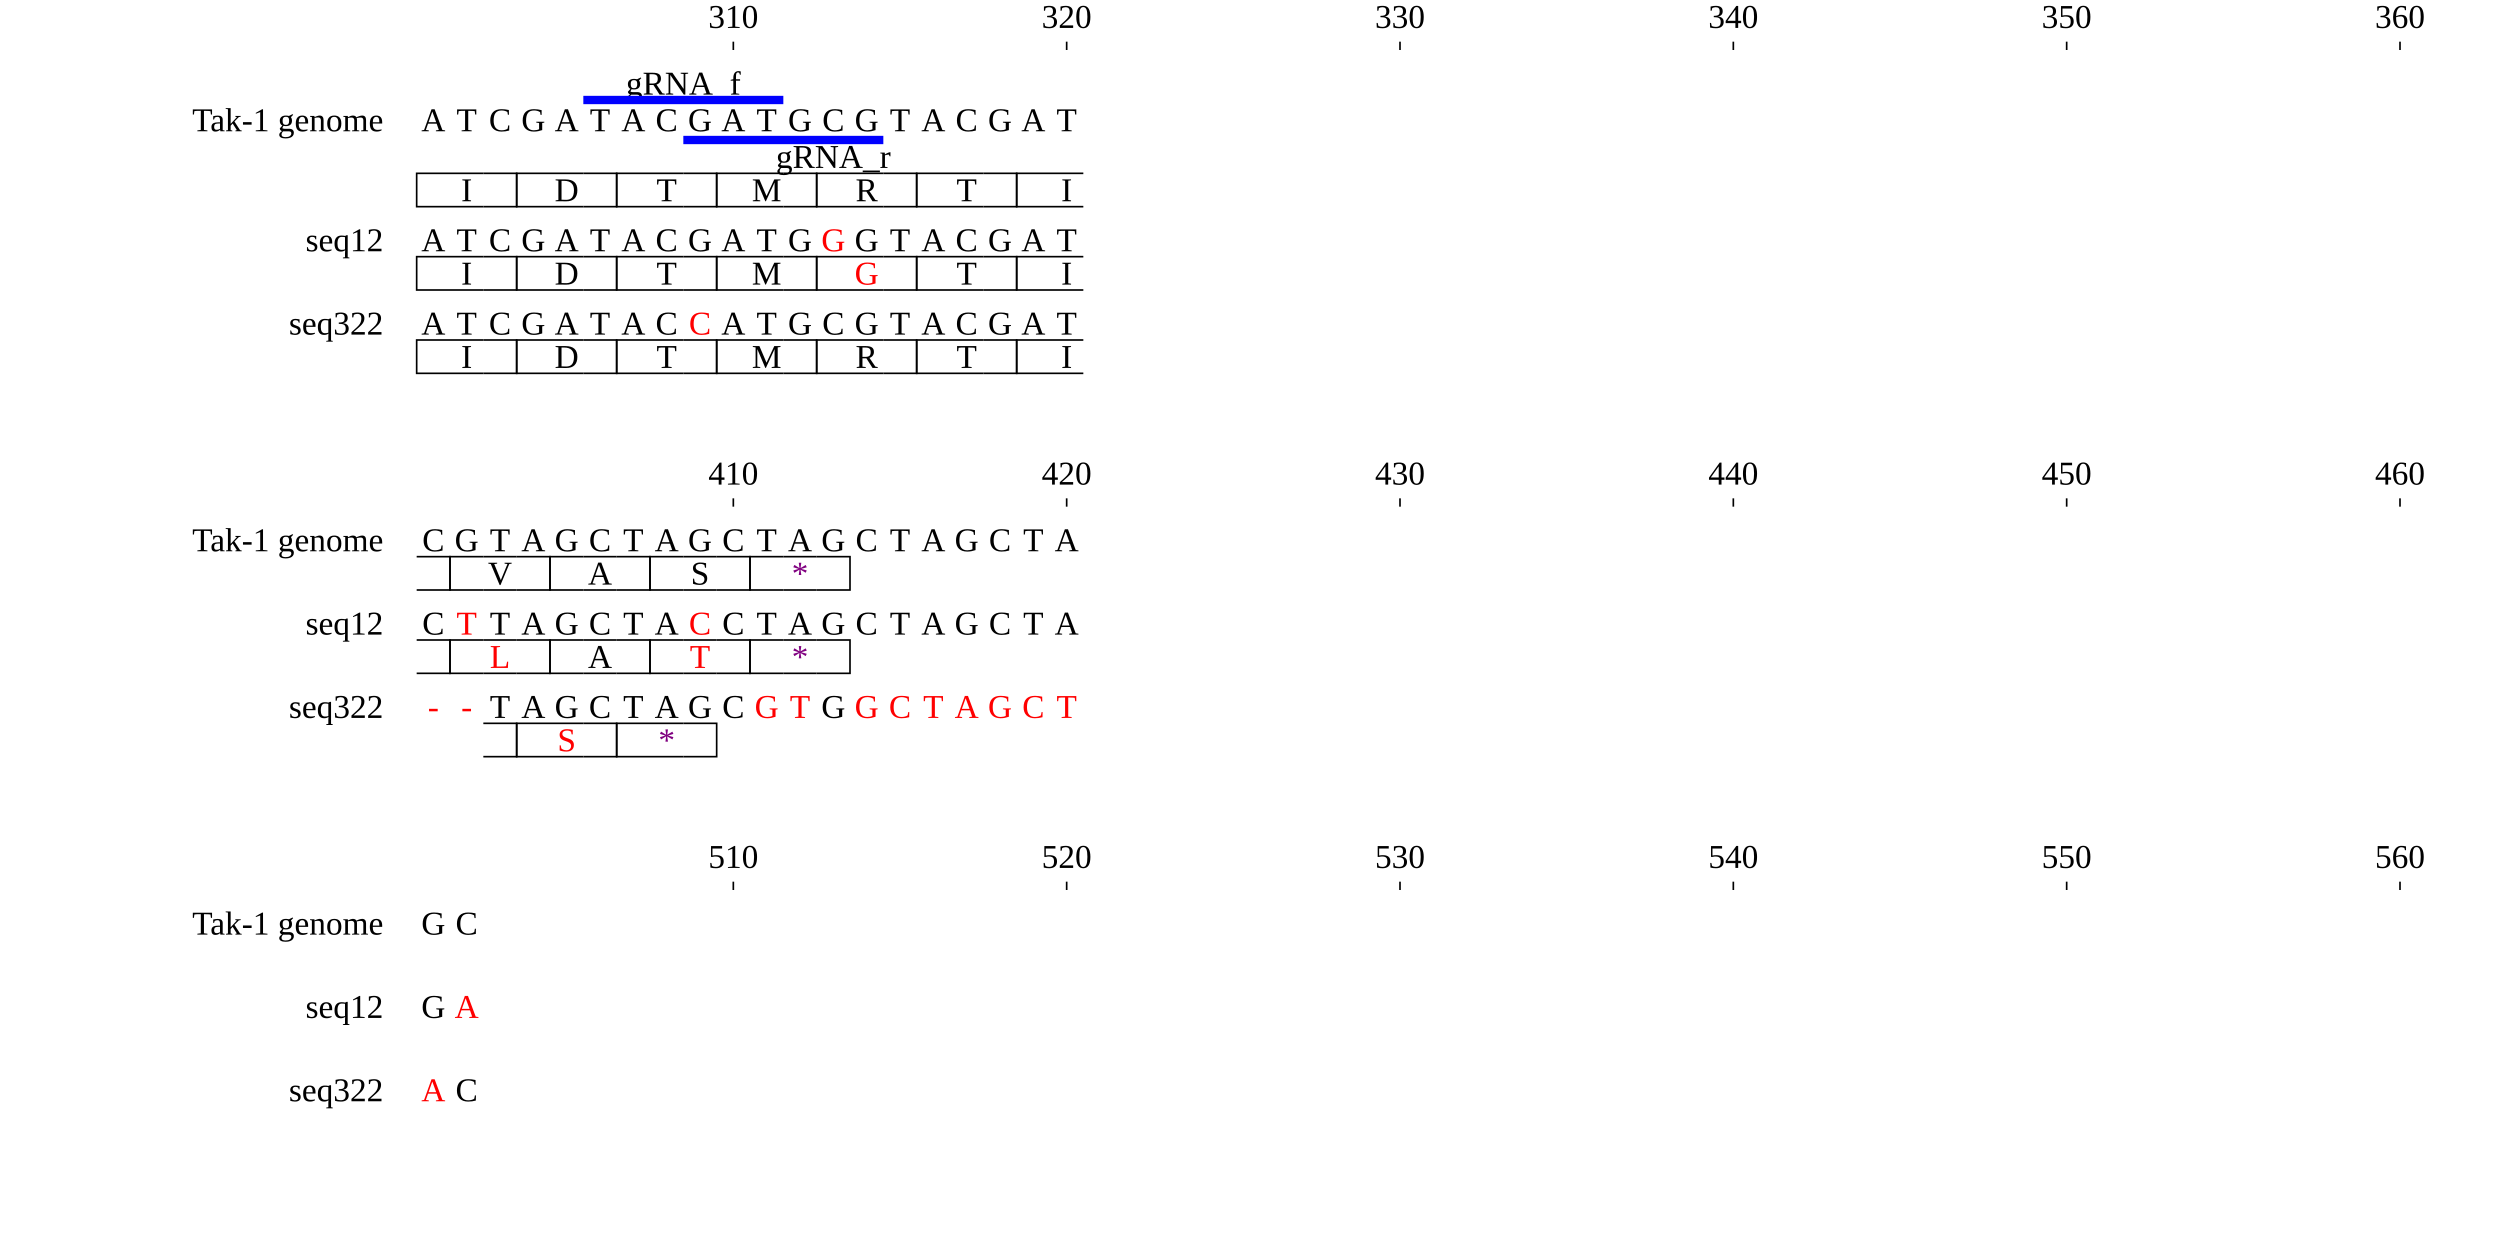
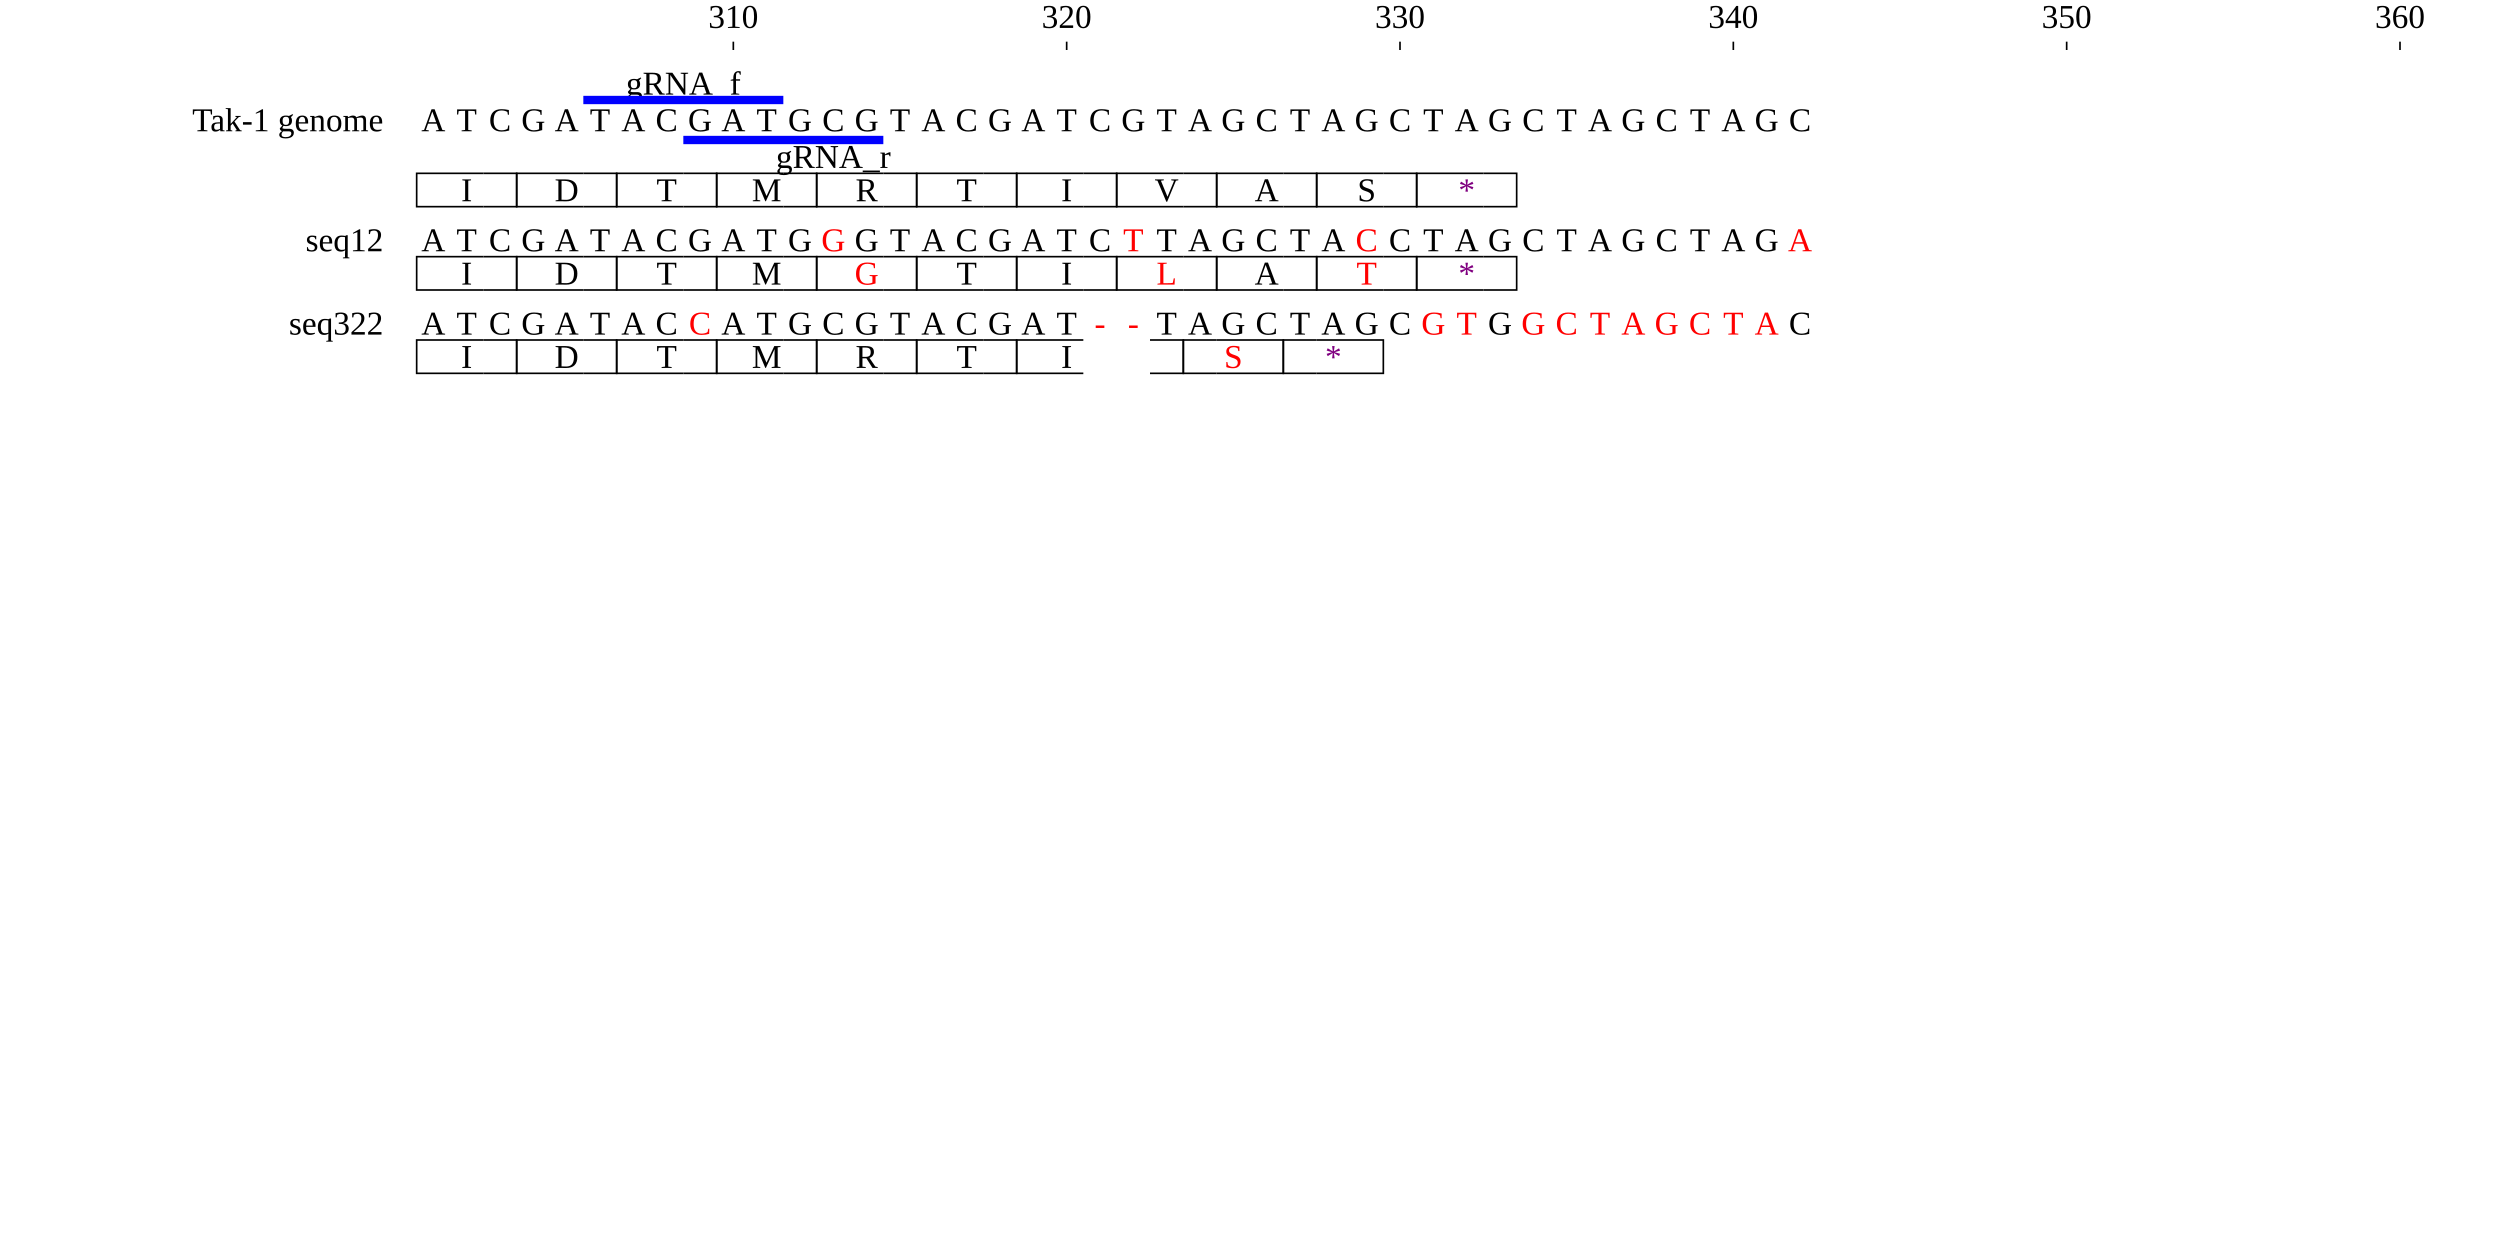
<svg xmins="http://www.w3.org/2000/svg" viewBox="0 0 1500 750">
  <text x="440" y="10.0" fill="black" style="font-size: 20px" text-anchor="middle" dominant-baseline="central">310</text>
  <line x1="440" x2="440" y1="25.0" y2="30.0" stroke="black" />
  <text x="640" y="10.0" fill="black" style="font-size: 20px" text-anchor="middle" dominant-baseline="central">320</text>
  <line x1="640" x2="640" y1="25.0" y2="30.0" stroke="black" />
  <text x="840" y="10.0" fill="black" style="font-size: 20px" text-anchor="middle" dominant-baseline="central">330</text>
  <line x1="840" x2="840" y1="25.0" y2="30.0" stroke="black" />
  <text x="1040" y="10.0" fill="black" style="font-size: 20px" text-anchor="middle" dominant-baseline="central">340</text>
  <line x1="1040" x2="1040" y1="25.0" y2="30.0" stroke="black" />
  <text x="1240" y="10.0" fill="black" style="font-size: 20px" text-anchor="middle" dominant-baseline="central">350</text>
  <line x1="1240" x2="1240" y1="25.0" y2="30.0" stroke="black" />
  <text x="1440" y="10.0" fill="black" style="font-size: 20px" text-anchor="middle" dominant-baseline="central">360</text>
  <line x1="1440" x2="1440" y1="25.0" y2="30.0" stroke="black" />
  <text x="1640" y="10.0" fill="black" style="font-size: 20px" text-anchor="middle" dominant-baseline="central">370</text>
  <line x1="1640" x2="1640" y1="25.0" y2="30.0" stroke="black" />
  <text x="1840" y="10.0" fill="black" style="font-size: 20px" text-anchor="middle" dominant-baseline="central">380</text>
  <line x1="1840" x2="1840" y1="25.0" y2="30.0" stroke="black" />
  <text x="2040" y="10.0" fill="black" style="font-size: 20px" text-anchor="middle" dominant-baseline="central">390</text>
  <line x1="2040" x2="2040" y1="25.0" y2="30.0" stroke="black" />
  <text x="2240" y="10.0" fill="black" style="font-size: 20px" text-anchor="middle" dominant-baseline="central">400</text>
  <line x1="2240" x2="2240" y1="25.0" y2="30.0" stroke="black" />
  <text x="410.0" y="50.0" fill="black" style="font-size: 20px" text-anchor="middle" dominant-baseline="central">gRNA_f</text>
  <line x1="350.0" x2="470.0" y1="60.0" y2="60.0" stroke="blue" stroke-width="5" />
  <text x="230.0" y="72.0" fill="black" style="font-size: 20px" text-anchor="end" dominant-baseline="central">Tak-1 genome</text>
  <text x="260" y="72.0" fill="black" style="font-size: 20px" text-anchor="middle" dominant-baseline="central">A</text>
  <text x="280" y="72.0" fill="black" style="font-size: 20px" text-anchor="middle" dominant-baseline="central">T</text>
  <text x="300" y="72.0" fill="black" style="font-size: 20px" text-anchor="middle" dominant-baseline="central">C</text>
  <text x="320" y="72.0" fill="black" style="font-size: 20px" text-anchor="middle" dominant-baseline="central">G</text>
  <text x="340" y="72.0" fill="black" style="font-size: 20px" text-anchor="middle" dominant-baseline="central">A</text>
  <text x="360" y="72.0" fill="black" style="font-size: 20px" text-anchor="middle" dominant-baseline="central">T</text>
  <text x="380" y="72.0" fill="black" style="font-size: 20px" text-anchor="middle" dominant-baseline="central">A</text>
  <text x="400" y="72.0" fill="black" style="font-size: 20px" text-anchor="middle" dominant-baseline="central">C</text>
  <text x="420" y="72.0" fill="black" style="font-size: 20px" text-anchor="middle" dominant-baseline="central">G</text>
  <text x="440" y="72.0" fill="black" style="font-size: 20px" text-anchor="middle" dominant-baseline="central">A</text>
  <text x="460" y="72.0" fill="black" style="font-size: 20px" text-anchor="middle" dominant-baseline="central">T</text>
  <text x="480" y="72.0" fill="black" style="font-size: 20px" text-anchor="middle" dominant-baseline="central">G</text>
  <text x="500" y="72.0" fill="black" style="font-size: 20px" text-anchor="middle" dominant-baseline="central">C</text>
  <text x="520" y="72.0" fill="black" style="font-size: 20px" text-anchor="middle" dominant-baseline="central">G</text>
  <text x="540" y="72.0" fill="black" style="font-size: 20px" text-anchor="middle" dominant-baseline="central">T</text>
  <text x="560" y="72.0" fill="black" style="font-size: 20px" text-anchor="middle" dominant-baseline="central">A</text>
  <text x="580" y="72.0" fill="black" style="font-size: 20px" text-anchor="middle" dominant-baseline="central">C</text>
  <text x="600" y="72.0" fill="black" style="font-size: 20px" text-anchor="middle" dominant-baseline="central">G</text>
  <text x="620" y="72.0" fill="black" style="font-size: 20px" text-anchor="middle" dominant-baseline="central">A</text>
  <text x="640" y="72.0" fill="black" style="font-size: 20px" text-anchor="middle" dominant-baseline="central">T</text>
+   <text x="660" y="72.0" fill="black" style="font-size: 20px" text-anchor="middle" dominant-baseline="central">C</text>
+   <text x="680" y="72.0" fill="black" style="font-size: 20px" text-anchor="middle" dominant-baseline="central">G</text>
+   <text x="700" y="72.0" fill="black" style="font-size: 20px" text-anchor="middle" dominant-baseline="central">T</text>
+   <text x="720" y="72.0" fill="black" style="font-size: 20px" text-anchor="middle" dominant-baseline="central">A</text>
+   <text x="740" y="72.0" fill="black" style="font-size: 20px" text-anchor="middle" dominant-baseline="central">G</text>
+   <text x="760" y="72.0" fill="black" style="font-size: 20px" text-anchor="middle" dominant-baseline="central">C</text>
+   <text x="780" y="72.0" fill="black" style="font-size: 20px" text-anchor="middle" dominant-baseline="central">T</text>
+   <text x="800" y="72.0" fill="black" style="font-size: 20px" text-anchor="middle" dominant-baseline="central">A</text>
+   <text x="820" y="72.0" fill="black" style="font-size: 20px" text-anchor="middle" dominant-baseline="central">G</text>
+   <text x="840" y="72.0" fill="black" style="font-size: 20px" text-anchor="middle" dominant-baseline="central">C</text>
+   <text x="860" y="72.0" fill="black" style="font-size: 20px" text-anchor="middle" dominant-baseline="central">T</text>
+   <text x="880" y="72.0" fill="black" style="font-size: 20px" text-anchor="middle" dominant-baseline="central">A</text>
+   <text x="900" y="72.0" fill="black" style="font-size: 20px" text-anchor="middle" dominant-baseline="central">G</text>
+   <text x="920" y="72.0" fill="black" style="font-size: 20px" text-anchor="middle" dominant-baseline="central">C</text>
+   <text x="940" y="72.0" fill="black" style="font-size: 20px" text-anchor="middle" dominant-baseline="central">T</text>
+   <text x="960" y="72.0" fill="black" style="font-size: 20px" text-anchor="middle" dominant-baseline="central">A</text>
+   <text x="980" y="72.0" fill="black" style="font-size: 20px" text-anchor="middle" dominant-baseline="central">G</text>
+   <text x="1000" y="72.0" fill="black" style="font-size: 20px" text-anchor="middle" dominant-baseline="central">C</text>
+   <text x="1020" y="72.0" fill="black" style="font-size: 20px" text-anchor="middle" dominant-baseline="central">T</text>
+   <text x="1040" y="72.0" fill="black" style="font-size: 20px" text-anchor="middle" dominant-baseline="central">A</text>
+   <text x="1060" y="72.0" fill="black" style="font-size: 20px" text-anchor="middle" dominant-baseline="central">G</text>
+   <text x="1080" y="72.0" fill="black" style="font-size: 20px" text-anchor="middle" dominant-baseline="central">C</text>
  <text x="500.0" y="94.0" fill="black" style="font-size: 20px" text-anchor="middle" dominant-baseline="central">gRNA_r</text>
  <line x1="410.0" x2="530.0" y1="84.0" y2="84.0" stroke="blue" stroke-width="5" />
  <polyline fill="none" stroke="black" points="270.0,104.0 250.0,104.0 250.0,124.0 270.0,124.0" />
  <line stroke="black" x1="270.0" x2="290.0" y1="104.0" y2="104.0" />
  <line stroke="black" x1="270.0" x2="290.0" y1="124.0" y2="124.0" />
  <text x="280" y="114.0" fill="black" style="font-size: 20px" text-anchor="middle" dominant-baseline="central">I</text>
  <polyline fill="none" stroke="black" points="290.0,104.0 310.0,104.0 310.0,124.0 290.0,124.0" />
  <polyline fill="none" stroke="black" points="330.0,104.0 310.0,104.0 310.0,124.0 330.0,124.0" />
  <line stroke="black" x1="330.0" x2="350.0" y1="104.0" y2="104.0" />
  <line stroke="black" x1="330.0" x2="350.0" y1="124.0" y2="124.0" />
  <text x="340" y="114.0" fill="black" style="font-size: 20px" text-anchor="middle" dominant-baseline="central">D</text>
  <polyline fill="none" stroke="black" points="350.0,104.0 370.0,104.0 370.0,124.0 350.0,124.0" />
  <polyline fill="none" stroke="black" points="390.0,104.0 370.0,104.0 370.0,124.0 390.0,124.0" />
  <line stroke="black" x1="390.0" x2="410.0" y1="104.0" y2="104.0" />
  <line stroke="black" x1="390.0" x2="410.0" y1="124.0" y2="124.0" />
  <text x="400" y="114.0" fill="black" style="font-size: 20px" text-anchor="middle" dominant-baseline="central">T</text>
  <polyline fill="none" stroke="black" points="410.0,104.0 430.0,104.0 430.0,124.0 410.0,124.0" />
  <polyline fill="none" stroke="black" points="450.0,104.0 430.0,104.0 430.0,124.0 450.0,124.0" />
  <line stroke="black" x1="450.0" x2="470.0" y1="104.0" y2="104.0" />
  <line stroke="black" x1="450.0" x2="470.0" y1="124.0" y2="124.0" />
  <text x="460" y="114.0" fill="black" style="font-size: 20px" text-anchor="middle" dominant-baseline="central">M</text>
  <polyline fill="none" stroke="black" points="470.0,104.0 490.0,104.0 490.0,124.0 470.0,124.0" />
  <polyline fill="none" stroke="black" points="510.0,104.0 490.0,104.0 490.0,124.0 510.0,124.0" />
  <line stroke="black" x1="510.0" x2="530.0" y1="104.0" y2="104.0" />
  <line stroke="black" x1="510.0" x2="530.0" y1="124.0" y2="124.0" />
  <text x="520" y="114.0" fill="black" style="font-size: 20px" text-anchor="middle" dominant-baseline="central">R</text>
  <polyline fill="none" stroke="black" points="530.0,104.0 550.0,104.0 550.0,124.0 530.0,124.0" />
  <polyline fill="none" stroke="black" points="570.0,104.0 550.0,104.0 550.0,124.0 570.0,124.0" />
  <line stroke="black" x1="570.0" x2="590.0" y1="104.0" y2="104.0" />
  <line stroke="black" x1="570.0" x2="590.0" y1="124.0" y2="124.0" />
  <text x="580" y="114.0" fill="black" style="font-size: 20px" text-anchor="middle" dominant-baseline="central">T</text>
  <polyline fill="none" stroke="black" points="590.0,104.0 610.0,104.0 610.0,124.0 590.0,124.0" />
  <polyline fill="none" stroke="black" points="630.0,104.0 610.0,104.0 610.0,124.0 630.0,124.0" />
  <line stroke="black" x1="630.0" x2="650.0" y1="104.0" y2="104.0" />
  <line stroke="black" x1="630.0" x2="650.0" y1="124.0" y2="124.0" />
  <text x="640" y="114.0" fill="black" style="font-size: 20px" text-anchor="middle" dominant-baseline="central">I</text>
+   <polyline fill="none" stroke="black" points="650.0,104.0 670.0,104.0 670.0,124.0 650.0,124.0" />
+   <polyline fill="none" stroke="black" points="690.0,104.0 670.0,104.0 670.0,124.0 690.0,124.0" />
+   <line stroke="black" x1="690.0" x2="710.0" y1="104.0" y2="104.0" />
+   <line stroke="black" x1="690.0" x2="710.0" y1="124.0" y2="124.0" />
+   <text x="700" y="114.0" fill="black" style="font-size: 20px" text-anchor="middle" dominant-baseline="central">V</text>
+   <polyline fill="none" stroke="black" points="710.0,104.0 730.0,104.0 730.0,124.0 710.0,124.0" />
+   <polyline fill="none" stroke="black" points="750.0,104.0 730.0,104.0 730.0,124.0 750.0,124.0" />
+   <line stroke="black" x1="750.0" x2="770.0" y1="104.0" y2="104.0" />
+   <line stroke="black" x1="750.0" x2="770.0" y1="124.0" y2="124.0" />
+   <text x="760" y="114.0" fill="black" style="font-size: 20px" text-anchor="middle" dominant-baseline="central">A</text>
+   <polyline fill="none" stroke="black" points="770.0,104.0 790.0,104.0 790.0,124.0 770.0,124.0" />
+   <polyline fill="none" stroke="black" points="810.0,104.0 790.0,104.0 790.0,124.0 810.0,124.0" />
+   <line stroke="black" x1="810.0" x2="830.0" y1="104.0" y2="104.0" />
+   <line stroke="black" x1="810.0" x2="830.0" y1="124.0" y2="124.0" />
+   <text x="820" y="114.0" fill="black" style="font-size: 20px" text-anchor="middle" dominant-baseline="central">S</text>
+   <polyline fill="none" stroke="black" points="830.0,104.0 850.0,104.0 850.0,124.0 830.0,124.0" />
+   <polyline fill="none" stroke="black" points="870.0,104.0 850.0,104.0 850.0,124.0 870.0,124.0" />
+   <line stroke="black" x1="870.0" x2="890.0" y1="104.0" y2="104.0" />
+   <line stroke="black" x1="870.0" x2="890.0" y1="124.0" y2="124.0" />
+   <text x="880" y="114.0" fill="purple" style="font-size: 20px" text-anchor="middle" dominant-baseline="central">*</text>
+   <polyline fill="none" stroke="black" points="890.0,104.0 910.0,104.0 910.0,124.0 890.0,124.0" />
  <text x="230.0" y="144.0" fill="black" style="font-size: 20px" text-anchor="end" dominant-baseline="central">seq12</text>
  <text x="260" y="144.0" fill="black" style="font-size: 20px" text-anchor="middle" dominant-baseline="central">A</text>
  <text x="280" y="144.0" fill="black" style="font-size: 20px" text-anchor="middle" dominant-baseline="central">T</text>
  <text x="300" y="144.0" fill="black" style="font-size: 20px" text-anchor="middle" dominant-baseline="central">C</text>
  <text x="320" y="144.0" fill="black" style="font-size: 20px" text-anchor="middle" dominant-baseline="central">G</text>
  <text x="340" y="144.0" fill="black" style="font-size: 20px" text-anchor="middle" dominant-baseline="central">A</text>
  <text x="360" y="144.0" fill="black" style="font-size: 20px" text-anchor="middle" dominant-baseline="central">T</text>
  <text x="380" y="144.0" fill="black" style="font-size: 20px" text-anchor="middle" dominant-baseline="central">A</text>
  <text x="400" y="144.0" fill="black" style="font-size: 20px" text-anchor="middle" dominant-baseline="central">C</text>
  <text x="420" y="144.0" fill="black" style="font-size: 20px" text-anchor="middle" dominant-baseline="central">G</text>
  <text x="440" y="144.0" fill="black" style="font-size: 20px" text-anchor="middle" dominant-baseline="central">A</text>
  <text x="460" y="144.0" fill="black" style="font-size: 20px" text-anchor="middle" dominant-baseline="central">T</text>
  <text x="480" y="144.0" fill="black" style="font-size: 20px" text-anchor="middle" dominant-baseline="central">G</text>
  <text x="500" y="144.0" fill="red" style="font-size: 20px" text-anchor="middle" dominant-baseline="central">G</text>
  <text x="520" y="144.0" fill="black" style="font-size: 20px" text-anchor="middle" dominant-baseline="central">G</text>
  <text x="540" y="144.0" fill="black" style="font-size: 20px" text-anchor="middle" dominant-baseline="central">T</text>
  <text x="560" y="144.0" fill="black" style="font-size: 20px" text-anchor="middle" dominant-baseline="central">A</text>
  <text x="580" y="144.0" fill="black" style="font-size: 20px" text-anchor="middle" dominant-baseline="central">C</text>
  <text x="600" y="144.0" fill="black" style="font-size: 20px" text-anchor="middle" dominant-baseline="central">G</text>
  <text x="620" y="144.0" fill="black" style="font-size: 20px" text-anchor="middle" dominant-baseline="central">A</text>
  <text x="640" y="144.0" fill="black" style="font-size: 20px" text-anchor="middle" dominant-baseline="central">T</text>
+   <text x="660" y="144.0" fill="black" style="font-size: 20px" text-anchor="middle" dominant-baseline="central">C</text>
+   <text x="680" y="144.0" fill="red" style="font-size: 20px" text-anchor="middle" dominant-baseline="central">T</text>
+   <text x="700" y="144.0" fill="black" style="font-size: 20px" text-anchor="middle" dominant-baseline="central">T</text>
+   <text x="720" y="144.0" fill="black" style="font-size: 20px" text-anchor="middle" dominant-baseline="central">A</text>
+   <text x="740" y="144.0" fill="black" style="font-size: 20px" text-anchor="middle" dominant-baseline="central">G</text>
+   <text x="760" y="144.0" fill="black" style="font-size: 20px" text-anchor="middle" dominant-baseline="central">C</text>
+   <text x="780" y="144.0" fill="black" style="font-size: 20px" text-anchor="middle" dominant-baseline="central">T</text>
+   <text x="800" y="144.0" fill="black" style="font-size: 20px" text-anchor="middle" dominant-baseline="central">A</text>
+   <text x="820" y="144.0" fill="red" style="font-size: 20px" text-anchor="middle" dominant-baseline="central">C</text>
+   <text x="840" y="144.0" fill="black" style="font-size: 20px" text-anchor="middle" dominant-baseline="central">C</text>
+   <text x="860" y="144.0" fill="black" style="font-size: 20px" text-anchor="middle" dominant-baseline="central">T</text>
+   <text x="880" y="144.0" fill="black" style="font-size: 20px" text-anchor="middle" dominant-baseline="central">A</text>
+   <text x="900" y="144.0" fill="black" style="font-size: 20px" text-anchor="middle" dominant-baseline="central">G</text>
+   <text x="920" y="144.0" fill="black" style="font-size: 20px" text-anchor="middle" dominant-baseline="central">C</text>
+   <text x="940" y="144.0" fill="black" style="font-size: 20px" text-anchor="middle" dominant-baseline="central">T</text>
+   <text x="960" y="144.0" fill="black" style="font-size: 20px" text-anchor="middle" dominant-baseline="central">A</text>
+   <text x="980" y="144.0" fill="black" style="font-size: 20px" text-anchor="middle" dominant-baseline="central">G</text>
+   <text x="1000" y="144.0" fill="black" style="font-size: 20px" text-anchor="middle" dominant-baseline="central">C</text>
+   <text x="1020" y="144.0" fill="black" style="font-size: 20px" text-anchor="middle" dominant-baseline="central">T</text>
+   <text x="1040" y="144.0" fill="black" style="font-size: 20px" text-anchor="middle" dominant-baseline="central">A</text>
+   <text x="1060" y="144.0" fill="black" style="font-size: 20px" text-anchor="middle" dominant-baseline="central">G</text>
+   <text x="1080" y="144.0" fill="red" style="font-size: 20px" text-anchor="middle" dominant-baseline="central">A</text>
  <polyline fill="none" stroke="black" points="270.0,154.0 250.0,154.0 250.0,174.0 270.0,174.0" />
  <line stroke="black" x1="270.0" x2="290.0" y1="154.0" y2="154.0" />
  <line stroke="black" x1="270.0" x2="290.0" y1="174.0" y2="174.0" />
  <text x="280" y="164.0" fill="black" style="font-size: 20px" text-anchor="middle" dominant-baseline="central">I</text>
  <polyline fill="none" stroke="black" points="290.0,154.0 310.0,154.0 310.0,174.0 290.0,174.0" />
  <polyline fill="none" stroke="black" points="330.0,154.0 310.0,154.0 310.0,174.0 330.0,174.0" />
  <line stroke="black" x1="330.0" x2="350.0" y1="154.0" y2="154.0" />
  <line stroke="black" x1="330.0" x2="350.0" y1="174.0" y2="174.0" />
  <text x="340" y="164.0" fill="black" style="font-size: 20px" text-anchor="middle" dominant-baseline="central">D</text>
  <polyline fill="none" stroke="black" points="350.0,154.0 370.0,154.0 370.0,174.0 350.0,174.0" />
  <polyline fill="none" stroke="black" points="390.0,154.0 370.0,154.0 370.0,174.0 390.0,174.0" />
  <line stroke="black" x1="390.0" x2="410.0" y1="154.0" y2="154.0" />
  <line stroke="black" x1="390.0" x2="410.0" y1="174.0" y2="174.0" />
  <text x="400" y="164.0" fill="black" style="font-size: 20px" text-anchor="middle" dominant-baseline="central">T</text>
  <polyline fill="none" stroke="black" points="410.0,154.0 430.0,154.0 430.0,174.0 410.0,174.0" />
  <polyline fill="none" stroke="black" points="450.0,154.0 430.0,154.0 430.0,174.0 450.0,174.0" />
  <line stroke="black" x1="450.0" x2="470.0" y1="154.0" y2="154.0" />
  <line stroke="black" x1="450.0" x2="470.0" y1="174.0" y2="174.0" />
  <text x="460" y="164.0" fill="black" style="font-size: 20px" text-anchor="middle" dominant-baseline="central">M</text>
  <polyline fill="none" stroke="black" points="470.0,154.0 490.0,154.0 490.0,174.0 470.0,174.0" />
  <polyline fill="none" stroke="black" points="510.0,154.0 490.0,154.0 490.0,174.0 510.0,174.0" />
  <line stroke="black" x1="510.0" x2="530.0" y1="154.0" y2="154.0" />
  <line stroke="black" x1="510.0" x2="530.0" y1="174.0" y2="174.0" />
  <text x="520" y="164.0" fill="red" style="font-size: 20px" text-anchor="middle" dominant-baseline="central">G</text>
  <polyline fill="none" stroke="black" points="530.0,154.0 550.0,154.0 550.0,174.0 530.0,174.0" />
  <polyline fill="none" stroke="black" points="570.0,154.0 550.0,154.0 550.0,174.0 570.0,174.0" />
  <line stroke="black" x1="570.0" x2="590.0" y1="154.0" y2="154.0" />
  <line stroke="black" x1="570.0" x2="590.0" y1="174.0" y2="174.0" />
  <text x="580" y="164.0" fill="black" style="font-size: 20px" text-anchor="middle" dominant-baseline="central">T</text>
  <polyline fill="none" stroke="black" points="590.0,154.0 610.0,154.0 610.0,174.0 590.0,174.0" />
  <polyline fill="none" stroke="black" points="630.0,154.0 610.0,154.0 610.0,174.0 630.0,174.0" />
  <line stroke="black" x1="630.0" x2="650.0" y1="154.0" y2="154.0" />
  <line stroke="black" x1="630.0" x2="650.0" y1="174.0" y2="174.0" />
  <text x="640" y="164.0" fill="black" style="font-size: 20px" text-anchor="middle" dominant-baseline="central">I</text>
+   <polyline fill="none" stroke="black" points="650.0,154.0 670.0,154.0 670.0,174.0 650.0,174.0" />
+   <polyline fill="none" stroke="black" points="690.0,154.0 670.0,154.0 670.0,174.0 690.0,174.0" />
+   <line stroke="black" x1="690.0" x2="710.0" y1="154.0" y2="154.0" />
+   <line stroke="black" x1="690.0" x2="710.0" y1="174.0" y2="174.0" />
+   <text x="700" y="164.0" fill="red" style="font-size: 20px" text-anchor="middle" dominant-baseline="central">L</text>
+   <polyline fill="none" stroke="black" points="710.0,154.0 730.0,154.0 730.0,174.0 710.0,174.0" />
+   <polyline fill="none" stroke="black" points="750.0,154.0 730.0,154.0 730.0,174.0 750.0,174.0" />
+   <line stroke="black" x1="750.0" x2="770.0" y1="154.0" y2="154.0" />
+   <line stroke="black" x1="750.0" x2="770.0" y1="174.0" y2="174.0" />
+   <text x="760" y="164.0" fill="black" style="font-size: 20px" text-anchor="middle" dominant-baseline="central">A</text>
+   <polyline fill="none" stroke="black" points="770.0,154.0 790.0,154.0 790.0,174.0 770.0,174.0" />
+   <polyline fill="none" stroke="black" points="810.0,154.0 790.0,154.0 790.0,174.0 810.0,174.0" />
+   <line stroke="black" x1="810.0" x2="830.0" y1="154.0" y2="154.0" />
+   <line stroke="black" x1="810.0" x2="830.0" y1="174.0" y2="174.0" />
+   <text x="820" y="164.0" fill="red" style="font-size: 20px" text-anchor="middle" dominant-baseline="central">T</text>
+   <polyline fill="none" stroke="black" points="830.0,154.0 850.0,154.0 850.0,174.0 830.0,174.0" />
+   <polyline fill="none" stroke="black" points="870.0,154.0 850.0,154.0 850.0,174.0 870.0,174.0" />
+   <line stroke="black" x1="870.0" x2="890.0" y1="154.0" y2="154.0" />
+   <line stroke="black" x1="870.0" x2="890.0" y1="174.0" y2="174.0" />
+   <text x="880" y="164.0" fill="purple" style="font-size: 20px" text-anchor="middle" dominant-baseline="central">*</text>
+   <polyline fill="none" stroke="black" points="890.0,154.0 910.0,154.0 910.0,174.0 890.0,174.0" />
  <text x="230.0" y="194.0" fill="black" style="font-size: 20px" text-anchor="end" dominant-baseline="central">seq322</text>
  <text x="260" y="194.0" fill="black" style="font-size: 20px" text-anchor="middle" dominant-baseline="central">A</text>
  <text x="280" y="194.0" fill="black" style="font-size: 20px" text-anchor="middle" dominant-baseline="central">T</text>
  <text x="300" y="194.0" fill="black" style="font-size: 20px" text-anchor="middle" dominant-baseline="central">C</text>
  <text x="320" y="194.0" fill="black" style="font-size: 20px" text-anchor="middle" dominant-baseline="central">G</text>
  <text x="340" y="194.0" fill="black" style="font-size: 20px" text-anchor="middle" dominant-baseline="central">A</text>
  <text x="360" y="194.0" fill="black" style="font-size: 20px" text-anchor="middle" dominant-baseline="central">T</text>
  <text x="380" y="194.0" fill="black" style="font-size: 20px" text-anchor="middle" dominant-baseline="central">A</text>
  <text x="400" y="194.0" fill="black" style="font-size: 20px" text-anchor="middle" dominant-baseline="central">C</text>
  <text x="420" y="194.0" fill="red" style="font-size: 20px" text-anchor="middle" dominant-baseline="central">C</text>
  <text x="440" y="194.0" fill="black" style="font-size: 20px" text-anchor="middle" dominant-baseline="central">A</text>
  <text x="460" y="194.0" fill="black" style="font-size: 20px" text-anchor="middle" dominant-baseline="central">T</text>
  <text x="480" y="194.0" fill="black" style="font-size: 20px" text-anchor="middle" dominant-baseline="central">G</text>
  <text x="500" y="194.0" fill="black" style="font-size: 20px" text-anchor="middle" dominant-baseline="central">C</text>
  <text x="520" y="194.0" fill="black" style="font-size: 20px" text-anchor="middle" dominant-baseline="central">G</text>
  <text x="540" y="194.0" fill="black" style="font-size: 20px" text-anchor="middle" dominant-baseline="central">T</text>
  <text x="560" y="194.0" fill="black" style="font-size: 20px" text-anchor="middle" dominant-baseline="central">A</text>
  <text x="580" y="194.0" fill="black" style="font-size: 20px" text-anchor="middle" dominant-baseline="central">C</text>
  <text x="600" y="194.0" fill="black" style="font-size: 20px" text-anchor="middle" dominant-baseline="central">G</text>
  <text x="620" y="194.0" fill="black" style="font-size: 20px" text-anchor="middle" dominant-baseline="central">A</text>
  <text x="640" y="194.0" fill="black" style="font-size: 20px" text-anchor="middle" dominant-baseline="central">T</text>
+   <text x="660" y="194.0" fill="red" style="font-size: 20px" text-anchor="middle" dominant-baseline="central">-</text>
+   <text x="680" y="194.0" fill="red" style="font-size: 20px" text-anchor="middle" dominant-baseline="central">-</text>
+   <text x="700" y="194.0" fill="black" style="font-size: 20px" text-anchor="middle" dominant-baseline="central">T</text>
+   <text x="720" y="194.0" fill="black" style="font-size: 20px" text-anchor="middle" dominant-baseline="central">A</text>
+   <text x="740" y="194.0" fill="black" style="font-size: 20px" text-anchor="middle" dominant-baseline="central">G</text>
+   <text x="760" y="194.0" fill="black" style="font-size: 20px" text-anchor="middle" dominant-baseline="central">C</text>
+   <text x="780" y="194.0" fill="black" style="font-size: 20px" text-anchor="middle" dominant-baseline="central">T</text>
+   <text x="800" y="194.0" fill="black" style="font-size: 20px" text-anchor="middle" dominant-baseline="central">A</text>
+   <text x="820" y="194.0" fill="black" style="font-size: 20px" text-anchor="middle" dominant-baseline="central">G</text>
+   <text x="840" y="194.0" fill="black" style="font-size: 20px" text-anchor="middle" dominant-baseline="central">C</text>
+   <text x="860" y="194.0" fill="red" style="font-size: 20px" text-anchor="middle" dominant-baseline="central">G</text>
+   <text x="880" y="194.0" fill="red" style="font-size: 20px" text-anchor="middle" dominant-baseline="central">T</text>
+   <text x="900" y="194.0" fill="black" style="font-size: 20px" text-anchor="middle" dominant-baseline="central">G</text>
+   <text x="920" y="194.0" fill="red" style="font-size: 20px" text-anchor="middle" dominant-baseline="central">G</text>
+   <text x="940" y="194.0" fill="red" style="font-size: 20px" text-anchor="middle" dominant-baseline="central">C</text>
+   <text x="960" y="194.0" fill="red" style="font-size: 20px" text-anchor="middle" dominant-baseline="central">T</text>
+   <text x="980" y="194.0" fill="red" style="font-size: 20px" text-anchor="middle" dominant-baseline="central">A</text>
+   <text x="1000" y="194.0" fill="red" style="font-size: 20px" text-anchor="middle" dominant-baseline="central">G</text>
+   <text x="1020" y="194.0" fill="red" style="font-size: 20px" text-anchor="middle" dominant-baseline="central">C</text>
+   <text x="1040" y="194.0" fill="red" style="font-size: 20px" text-anchor="middle" dominant-baseline="central">T</text>
+   <text x="1060" y="194.0" fill="red" style="font-size: 20px" text-anchor="middle" dominant-baseline="central">A</text>
+   <text x="1080" y="194.0" fill="black" style="font-size: 20px" text-anchor="middle" dominant-baseline="central">C</text>
  <polyline fill="none" stroke="black" points="270.0,204.0 250.0,204.0 250.0,224.0 270.0,224.0" />
  <line stroke="black" x1="270.0" x2="290.0" y1="204.0" y2="204.0" />
  <line stroke="black" x1="270.0" x2="290.0" y1="224.0" y2="224.0" />
  <text x="280" y="214.0" fill="black" style="font-size: 20px" text-anchor="middle" dominant-baseline="central">I</text>
  <polyline fill="none" stroke="black" points="290.0,204.0 310.0,204.0 310.0,224.0 290.0,224.0" />
  <polyline fill="none" stroke="black" points="330.0,204.0 310.0,204.0 310.0,224.0 330.0,224.0" />
  <line stroke="black" x1="330.0" x2="350.0" y1="204.0" y2="204.0" />
  <line stroke="black" x1="330.0" x2="350.0" y1="224.0" y2="224.0" />
  <text x="340" y="214.0" fill="black" style="font-size: 20px" text-anchor="middle" dominant-baseline="central">D</text>
  <polyline fill="none" stroke="black" points="350.0,204.0 370.0,204.0 370.0,224.0 350.0,224.0" />
  <polyline fill="none" stroke="black" points="390.0,204.0 370.0,204.0 370.0,224.0 390.0,224.0" />
  <line stroke="black" x1="390.0" x2="410.0" y1="204.0" y2="204.0" />
  <line stroke="black" x1="390.0" x2="410.0" y1="224.0" y2="224.0" />
  <text x="400" y="214.0" fill="black" style="font-size: 20px" text-anchor="middle" dominant-baseline="central">T</text>
  <polyline fill="none" stroke="black" points="410.0,204.0 430.0,204.0 430.0,224.0 410.0,224.0" />
  <polyline fill="none" stroke="black" points="450.0,204.0 430.0,204.0 430.0,224.0 450.0,224.0" />
  <line stroke="black" x1="450.0" x2="470.0" y1="204.0" y2="204.0" />
  <line stroke="black" x1="450.0" x2="470.0" y1="224.0" y2="224.0" />
  <text x="460" y="214.0" fill="black" style="font-size: 20px" text-anchor="middle" dominant-baseline="central">M</text>
  <polyline fill="none" stroke="black" points="470.0,204.0 490.0,204.0 490.0,224.0 470.0,224.0" />
  <polyline fill="none" stroke="black" points="510.0,204.0 490.0,204.0 490.0,224.0 510.0,224.0" />
  <line stroke="black" x1="510.0" x2="530.0" y1="204.0" y2="204.0" />
  <line stroke="black" x1="510.0" x2="530.0" y1="224.0" y2="224.0" />
  <text x="520" y="214.0" fill="black" style="font-size: 20px" text-anchor="middle" dominant-baseline="central">R</text>
  <polyline fill="none" stroke="black" points="530.0,204.0 550.0,204.0 550.0,224.0 530.0,224.0" />
  <polyline fill="none" stroke="black" points="570.0,204.0 550.0,204.0 550.0,224.0 570.0,224.0" />
  <line stroke="black" x1="570.0" x2="590.0" y1="204.0" y2="204.0" />
  <line stroke="black" x1="570.0" x2="590.0" y1="224.0" y2="224.0" />
  <text x="580" y="214.0" fill="black" style="font-size: 20px" text-anchor="middle" dominant-baseline="central">T</text>
  <polyline fill="none" stroke="black" points="590.0,204.0 610.0,204.0 610.0,224.0 590.0,224.0" />
  <polyline fill="none" stroke="black" points="630.0,204.0 610.0,204.0 610.0,224.0 630.0,224.0" />
  <line stroke="black" x1="630.0" x2="650.0" y1="204.0" y2="204.0" />
  <line stroke="black" x1="630.0" x2="650.0" y1="224.0" y2="224.0" />
  <text x="640" y="214.0" fill="black" style="font-size: 20px" text-anchor="middle" dominant-baseline="central">I</text>
-   <text x="440" y="284.0" fill="black" style="font-size: 20px" text-anchor="middle" dominant-baseline="central">410</text>
-   <line x1="440" x2="440" y1="299.0" y2="304.0" stroke="black" />
-   <text x="640" y="284.0" fill="black" style="font-size: 20px" text-anchor="middle" dominant-baseline="central">420</text>
-   <line x1="640" x2="640" y1="299.0" y2="304.0" stroke="black" />
-   <text x="840" y="284.0" fill="black" style="font-size: 20px" text-anchor="middle" dominant-baseline="central">430</text>
-   <line x1="840" x2="840" y1="299.0" y2="304.0" stroke="black" />
-   <text x="1040" y="284.0" fill="black" style="font-size: 20px" text-anchor="middle" dominant-baseline="central">440</text>
-   <line x1="1040" x2="1040" y1="299.0" y2="304.0" stroke="black" />
-   <text x="1240" y="284.0" fill="black" style="font-size: 20px" text-anchor="middle" dominant-baseline="central">450</text>
-   <line x1="1240" x2="1240" y1="299.0" y2="304.0" stroke="black" />
-   <text x="1440" y="284.0" fill="black" style="font-size: 20px" text-anchor="middle" dominant-baseline="central">460</text>
-   <line x1="1440" x2="1440" y1="299.0" y2="304.0" stroke="black" />
-   <text x="1640" y="284.0" fill="black" style="font-size: 20px" text-anchor="middle" dominant-baseline="central">470</text>
-   <line x1="1640" x2="1640" y1="299.0" y2="304.0" stroke="black" />
-   <text x="1840" y="284.0" fill="black" style="font-size: 20px" text-anchor="middle" dominant-baseline="central">480</text>
-   <line x1="1840" x2="1840" y1="299.0" y2="304.0" stroke="black" />
-   <text x="2040" y="284.0" fill="black" style="font-size: 20px" text-anchor="middle" dominant-baseline="central">490</text>
-   <line x1="2040" x2="2040" y1="299.0" y2="304.0" stroke="black" />
-   <text x="2240" y="284.0" fill="black" style="font-size: 20px" text-anchor="middle" dominant-baseline="central">500</text>
-   <line x1="2240" x2="2240" y1="299.0" y2="304.0" stroke="black" />
-   <text x="230.0" y="324.0" fill="black" style="font-size: 20px" text-anchor="end" dominant-baseline="central">Tak-1 genome</text>
-   <text x="260" y="324.0" fill="black" style="font-size: 20px" text-anchor="middle" dominant-baseline="central">C</text>
-   <text x="280" y="324.0" fill="black" style="font-size: 20px" text-anchor="middle" dominant-baseline="central">G</text>
-   <text x="300" y="324.0" fill="black" style="font-size: 20px" text-anchor="middle" dominant-baseline="central">T</text>
-   <text x="320" y="324.0" fill="black" style="font-size: 20px" text-anchor="middle" dominant-baseline="central">A</text>
-   <text x="340" y="324.0" fill="black" style="font-size: 20px" text-anchor="middle" dominant-baseline="central">G</text>
-   <text x="360" y="324.0" fill="black" style="font-size: 20px" text-anchor="middle" dominant-baseline="central">C</text>
-   <text x="380" y="324.0" fill="black" style="font-size: 20px" text-anchor="middle" dominant-baseline="central">T</text>
-   <text x="400" y="324.0" fill="black" style="font-size: 20px" text-anchor="middle" dominant-baseline="central">A</text>
-   <text x="420" y="324.0" fill="black" style="font-size: 20px" text-anchor="middle" dominant-baseline="central">G</text>
-   <text x="440" y="324.0" fill="black" style="font-size: 20px" text-anchor="middle" dominant-baseline="central">C</text>
-   <text x="460" y="324.0" fill="black" style="font-size: 20px" text-anchor="middle" dominant-baseline="central">T</text>
-   <text x="480" y="324.0" fill="black" style="font-size: 20px" text-anchor="middle" dominant-baseline="central">A</text>
-   <text x="500" y="324.0" fill="black" style="font-size: 20px" text-anchor="middle" dominant-baseline="central">G</text>
-   <text x="520" y="324.0" fill="black" style="font-size: 20px" text-anchor="middle" dominant-baseline="central">C</text>
-   <text x="540" y="324.0" fill="black" style="font-size: 20px" text-anchor="middle" dominant-baseline="central">T</text>
-   <text x="560" y="324.0" fill="black" style="font-size: 20px" text-anchor="middle" dominant-baseline="central">A</text>
-   <text x="580" y="324.0" fill="black" style="font-size: 20px" text-anchor="middle" dominant-baseline="central">G</text>
-   <text x="600" y="324.0" fill="black" style="font-size: 20px" text-anchor="middle" dominant-baseline="central">C</text>
-   <text x="620" y="324.0" fill="black" style="font-size: 20px" text-anchor="middle" dominant-baseline="central">T</text>
-   <text x="640" y="324.0" fill="black" style="font-size: 20px" text-anchor="middle" dominant-baseline="central">A</text>
-   <polyline fill="none" stroke="black" points="250.0,334.0 270.0,334.0 270.0,354.0 250.0,354.0" />
-   <polyline fill="none" stroke="black" points="290.0,334.0 270.0,334.0 270.0,354.0 290.0,354.0" />
-   <line stroke="black" x1="290.0" x2="310.0" y1="334.0" y2="334.0" />
-   <line stroke="black" x1="290.0" x2="310.0" y1="354.0" y2="354.0" />
-   <text x="300" y="344.0" fill="black" style="font-size: 20px" text-anchor="middle" dominant-baseline="central">V</text>
-   <polyline fill="none" stroke="black" points="310.0,334.0 330.0,334.0 330.0,354.0 310.0,354.0" />
-   <polyline fill="none" stroke="black" points="350.0,334.0 330.0,334.0 330.0,354.0 350.0,354.0" />
-   <line stroke="black" x1="350.0" x2="370.0" y1="334.0" y2="334.0" />
-   <line stroke="black" x1="350.0" x2="370.0" y1="354.0" y2="354.0" />
-   <text x="360" y="344.0" fill="black" style="font-size: 20px" text-anchor="middle" dominant-baseline="central">A</text>
-   <polyline fill="none" stroke="black" points="370.0,334.0 390.0,334.0 390.0,354.0 370.0,354.0" />
-   <polyline fill="none" stroke="black" points="410.0,334.0 390.0,334.0 390.0,354.0 410.0,354.0" />
-   <line stroke="black" x1="410.0" x2="430.0" y1="334.0" y2="334.0" />
-   <line stroke="black" x1="410.0" x2="430.0" y1="354.0" y2="354.0" />
-   <text x="420" y="344.0" fill="black" style="font-size: 20px" text-anchor="middle" dominant-baseline="central">S</text>
-   <polyline fill="none" stroke="black" points="430.0,334.0 450.0,334.0 450.0,354.0 430.0,354.0" />
-   <polyline fill="none" stroke="black" points="470.0,334.0 450.0,334.0 450.0,354.0 470.0,354.0" />
-   <line stroke="black" x1="470.0" x2="490.0" y1="334.0" y2="334.0" />
-   <line stroke="black" x1="470.0" x2="490.0" y1="354.0" y2="354.0" />
-   <text x="480" y="344.0" fill="purple" style="font-size: 20px" text-anchor="middle" dominant-baseline="central">*</text>
-   <polyline fill="none" stroke="black" points="490.0,334.0 510.0,334.0 510.0,354.0 490.0,354.0" />
-   <text x="230.0" y="374.0" fill="black" style="font-size: 20px" text-anchor="end" dominant-baseline="central">seq12</text>
-   <text x="260" y="374.0" fill="black" style="font-size: 20px" text-anchor="middle" dominant-baseline="central">C</text>
-   <text x="280" y="374.0" fill="red" style="font-size: 20px" text-anchor="middle" dominant-baseline="central">T</text>
-   <text x="300" y="374.0" fill="black" style="font-size: 20px" text-anchor="middle" dominant-baseline="central">T</text>
-   <text x="320" y="374.0" fill="black" style="font-size: 20px" text-anchor="middle" dominant-baseline="central">A</text>
-   <text x="340" y="374.0" fill="black" style="font-size: 20px" text-anchor="middle" dominant-baseline="central">G</text>
-   <text x="360" y="374.0" fill="black" style="font-size: 20px" text-anchor="middle" dominant-baseline="central">C</text>
-   <text x="380" y="374.0" fill="black" style="font-size: 20px" text-anchor="middle" dominant-baseline="central">T</text>
-   <text x="400" y="374.0" fill="black" style="font-size: 20px" text-anchor="middle" dominant-baseline="central">A</text>
-   <text x="420" y="374.0" fill="red" style="font-size: 20px" text-anchor="middle" dominant-baseline="central">C</text>
-   <text x="440" y="374.0" fill="black" style="font-size: 20px" text-anchor="middle" dominant-baseline="central">C</text>
-   <text x="460" y="374.0" fill="black" style="font-size: 20px" text-anchor="middle" dominant-baseline="central">T</text>
-   <text x="480" y="374.0" fill="black" style="font-size: 20px" text-anchor="middle" dominant-baseline="central">A</text>
-   <text x="500" y="374.0" fill="black" style="font-size: 20px" text-anchor="middle" dominant-baseline="central">G</text>
-   <text x="520" y="374.0" fill="black" style="font-size: 20px" text-anchor="middle" dominant-baseline="central">C</text>
-   <text x="540" y="374.0" fill="black" style="font-size: 20px" text-anchor="middle" dominant-baseline="central">T</text>
-   <text x="560" y="374.0" fill="black" style="font-size: 20px" text-anchor="middle" dominant-baseline="central">A</text>
-   <text x="580" y="374.0" fill="black" style="font-size: 20px" text-anchor="middle" dominant-baseline="central">G</text>
-   <text x="600" y="374.0" fill="black" style="font-size: 20px" text-anchor="middle" dominant-baseline="central">C</text>
-   <text x="620" y="374.0" fill="black" style="font-size: 20px" text-anchor="middle" dominant-baseline="central">T</text>
-   <text x="640" y="374.0" fill="black" style="font-size: 20px" text-anchor="middle" dominant-baseline="central">A</text>
-   <polyline fill="none" stroke="black" points="250.0,384.0 270.0,384.0 270.0,404.0 250.0,404.0" />
-   <polyline fill="none" stroke="black" points="290.0,384.0 270.0,384.0 270.0,404.0 290.0,404.0" />
-   <line stroke="black" x1="290.0" x2="310.0" y1="384.0" y2="384.0" />
-   <line stroke="black" x1="290.0" x2="310.0" y1="404.0" y2="404.0" />
-   <text x="300" y="394.0" fill="red" style="font-size: 20px" text-anchor="middle" dominant-baseline="central">L</text>
-   <polyline fill="none" stroke="black" points="310.0,384.0 330.0,384.0 330.0,404.0 310.0,404.0" />
-   <polyline fill="none" stroke="black" points="350.0,384.0 330.0,384.0 330.0,404.0 350.0,404.0" />
-   <line stroke="black" x1="350.0" x2="370.0" y1="384.0" y2="384.0" />
-   <line stroke="black" x1="350.0" x2="370.0" y1="404.0" y2="404.0" />
-   <text x="360" y="394.0" fill="black" style="font-size: 20px" text-anchor="middle" dominant-baseline="central">A</text>
-   <polyline fill="none" stroke="black" points="370.0,384.0 390.0,384.0 390.0,404.0 370.0,404.0" />
-   <polyline fill="none" stroke="black" points="410.0,384.0 390.0,384.0 390.0,404.0 410.0,404.0" />
-   <line stroke="black" x1="410.0" x2="430.0" y1="384.0" y2="384.0" />
-   <line stroke="black" x1="410.0" x2="430.0" y1="404.0" y2="404.0" />
-   <text x="420" y="394.0" fill="red" style="font-size: 20px" text-anchor="middle" dominant-baseline="central">T</text>
-   <polyline fill="none" stroke="black" points="430.0,384.0 450.0,384.0 450.0,404.0 430.0,404.0" />
-   <polyline fill="none" stroke="black" points="470.0,384.0 450.0,384.0 450.0,404.0 470.0,404.0" />
-   <line stroke="black" x1="470.0" x2="490.0" y1="384.0" y2="384.0" />
-   <line stroke="black" x1="470.0" x2="490.0" y1="404.0" y2="404.0" />
-   <text x="480" y="394.0" fill="purple" style="font-size: 20px" text-anchor="middle" dominant-baseline="central">*</text>
-   <polyline fill="none" stroke="black" points="490.0,384.0 510.0,384.0 510.0,404.0 490.0,404.0" />
-   <text x="230.0" y="424.0" fill="black" style="font-size: 20px" text-anchor="end" dominant-baseline="central">seq322</text>
-   <text x="260" y="424.0" fill="red" style="font-size: 20px" text-anchor="middle" dominant-baseline="central">-</text>
-   <text x="280" y="424.0" fill="red" style="font-size: 20px" text-anchor="middle" dominant-baseline="central">-</text>
-   <text x="300" y="424.0" fill="black" style="font-size: 20px" text-anchor="middle" dominant-baseline="central">T</text>
-   <text x="320" y="424.0" fill="black" style="font-size: 20px" text-anchor="middle" dominant-baseline="central">A</text>
-   <text x="340" y="424.0" fill="black" style="font-size: 20px" text-anchor="middle" dominant-baseline="central">G</text>
-   <text x="360" y="424.0" fill="black" style="font-size: 20px" text-anchor="middle" dominant-baseline="central">C</text>
-   <text x="380" y="424.0" fill="black" style="font-size: 20px" text-anchor="middle" dominant-baseline="central">T</text>
-   <text x="400" y="424.0" fill="black" style="font-size: 20px" text-anchor="middle" dominant-baseline="central">A</text>
-   <text x="420" y="424.0" fill="black" style="font-size: 20px" text-anchor="middle" dominant-baseline="central">G</text>
-   <text x="440" y="424.0" fill="black" style="font-size: 20px" text-anchor="middle" dominant-baseline="central">C</text>
-   <text x="460" y="424.0" fill="red" style="font-size: 20px" text-anchor="middle" dominant-baseline="central">G</text>
-   <text x="480" y="424.0" fill="red" style="font-size: 20px" text-anchor="middle" dominant-baseline="central">T</text>
-   <text x="500" y="424.0" fill="black" style="font-size: 20px" text-anchor="middle" dominant-baseline="central">G</text>
-   <text x="520" y="424.0" fill="red" style="font-size: 20px" text-anchor="middle" dominant-baseline="central">G</text>
-   <text x="540" y="424.0" fill="red" style="font-size: 20px" text-anchor="middle" dominant-baseline="central">C</text>
-   <text x="560" y="424.0" fill="red" style="font-size: 20px" text-anchor="middle" dominant-baseline="central">T</text>
-   <text x="580" y="424.0" fill="red" style="font-size: 20px" text-anchor="middle" dominant-baseline="central">A</text>
-   <text x="600" y="424.0" fill="red" style="font-size: 20px" text-anchor="middle" dominant-baseline="central">G</text>
-   <text x="620" y="424.0" fill="red" style="font-size: 20px" text-anchor="middle" dominant-baseline="central">C</text>
-   <text x="640" y="424.0" fill="red" style="font-size: 20px" text-anchor="middle" dominant-baseline="central">T</text>
-   <polyline fill="none" stroke="black" points="290.0,434.0 310.0,434.0 310.0,454.0 290.0,454.0" />
-   <polyline fill="none" stroke="black" points="330.0,434.0 310.0,434.0 310.0,454.0 330.0,454.0" />
-   <line stroke="black" x1="330.0" x2="350.0" y1="434.0" y2="434.0" />
-   <line stroke="black" x1="330.0" x2="350.0" y1="454.0" y2="454.0" />
-   <text x="340" y="444.0" fill="red" style="font-size: 20px" text-anchor="middle" dominant-baseline="central">S</text>
-   <polyline fill="none" stroke="black" points="350.0,434.0 370.0,434.0 370.0,454.0 350.0,454.0" />
-   <polyline fill="none" stroke="black" points="390.0,434.0 370.0,434.0 370.0,454.0 390.0,454.0" />
-   <line stroke="black" x1="390.0" x2="410.0" y1="434.0" y2="434.0" />
-   <line stroke="black" x1="390.0" x2="410.0" y1="454.0" y2="454.0" />
-   <text x="400" y="444.0" fill="purple" style="font-size: 20px" text-anchor="middle" dominant-baseline="central">*</text>
-   <polyline fill="none" stroke="black" points="410.0,434.0 430.0,434.0 430.0,454.0 410.0,454.0" />
-   <text x="440" y="514.0" fill="black" style="font-size: 20px" text-anchor="middle" dominant-baseline="central">510</text>
-   <line x1="440" x2="440" y1="529.0" y2="534.0" stroke="black" />
-   <text x="640" y="514.0" fill="black" style="font-size: 20px" text-anchor="middle" dominant-baseline="central">520</text>
-   <line x1="640" x2="640" y1="529.0" y2="534.0" stroke="black" />
-   <text x="840" y="514.0" fill="black" style="font-size: 20px" text-anchor="middle" dominant-baseline="central">530</text>
-   <line x1="840" x2="840" y1="529.0" y2="534.0" stroke="black" />
-   <text x="1040" y="514.0" fill="black" style="font-size: 20px" text-anchor="middle" dominant-baseline="central">540</text>
-   <line x1="1040" x2="1040" y1="529.0" y2="534.0" stroke="black" />
-   <text x="1240" y="514.0" fill="black" style="font-size: 20px" text-anchor="middle" dominant-baseline="central">550</text>
-   <line x1="1240" x2="1240" y1="529.0" y2="534.0" stroke="black" />
-   <text x="1440" y="514.0" fill="black" style="font-size: 20px" text-anchor="middle" dominant-baseline="central">560</text>
-   <line x1="1440" x2="1440" y1="529.0" y2="534.0" stroke="black" />
-   <text x="1640" y="514.0" fill="black" style="font-size: 20px" text-anchor="middle" dominant-baseline="central">570</text>
-   <line x1="1640" x2="1640" y1="529.0" y2="534.0" stroke="black" />
-   <text x="1840" y="514.0" fill="black" style="font-size: 20px" text-anchor="middle" dominant-baseline="central">580</text>
-   <line x1="1840" x2="1840" y1="529.0" y2="534.0" stroke="black" />
-   <text x="2040" y="514.0" fill="black" style="font-size: 20px" text-anchor="middle" dominant-baseline="central">590</text>
-   <line x1="2040" x2="2040" y1="529.0" y2="534.0" stroke="black" />
-   <text x="2240" y="514.0" fill="black" style="font-size: 20px" text-anchor="middle" dominant-baseline="central">600</text>
-   <line x1="2240" x2="2240" y1="529.0" y2="534.0" stroke="black" />
-   <text x="230.0" y="554.0" fill="black" style="font-size: 20px" text-anchor="end" dominant-baseline="central">Tak-1 genome</text>
-   <text x="260" y="554.0" fill="black" style="font-size: 20px" text-anchor="middle" dominant-baseline="central">G</text>
-   <text x="280" y="554.0" fill="black" style="font-size: 20px" text-anchor="middle" dominant-baseline="central">C</text>
-   <text x="230.0" y="604.0" fill="black" style="font-size: 20px" text-anchor="end" dominant-baseline="central">seq12</text>
-   <text x="260" y="604.0" fill="black" style="font-size: 20px" text-anchor="middle" dominant-baseline="central">G</text>
-   <text x="280" y="604.0" fill="red" style="font-size: 20px" text-anchor="middle" dominant-baseline="central">A</text>
-   <text x="230.0" y="654.0" fill="black" style="font-size: 20px" text-anchor="end" dominant-baseline="central">seq322</text>
-   <text x="260" y="654.0" fill="red" style="font-size: 20px" text-anchor="middle" dominant-baseline="central">A</text>
-   <text x="280" y="654.0" fill="black" style="font-size: 20px" text-anchor="middle" dominant-baseline="central">C</text>
+   <polyline fill="none" stroke="black" points="690.0,204.0 710.0,204.0 710.0,224.0 690.0,224.0" />
+   <polyline fill="none" stroke="black" points="730.0,204.0 710.0,204.0 710.0,224.0 730.0,224.0" />
+   <line stroke="black" x1="730.0" x2="750.0" y1="204.0" y2="204.0" />
+   <line stroke="black" x1="730.0" x2="750.0" y1="224.0" y2="224.0" />
+   <text x="740" y="214.0" fill="red" style="font-size: 20px" text-anchor="middle" dominant-baseline="central">S</text>
+   <polyline fill="none" stroke="black" points="750.0,204.0 770.0,204.0 770.0,224.0 750.0,224.0" />
+   <polyline fill="none" stroke="black" points="790.0,204.0 770.0,204.0 770.0,224.0 790.0,224.0" />
+   <line stroke="black" x1="790.0" x2="810.0" y1="204.0" y2="204.0" />
+   <line stroke="black" x1="790.0" x2="810.0" y1="224.0" y2="224.0" />
+   <text x="800" y="214.0" fill="purple" style="font-size: 20px" text-anchor="middle" dominant-baseline="central">*</text>
+   <polyline fill="none" stroke="black" points="810.0,204.0 830.0,204.0 830.0,224.0 810.0,224.0" />
</svg>
